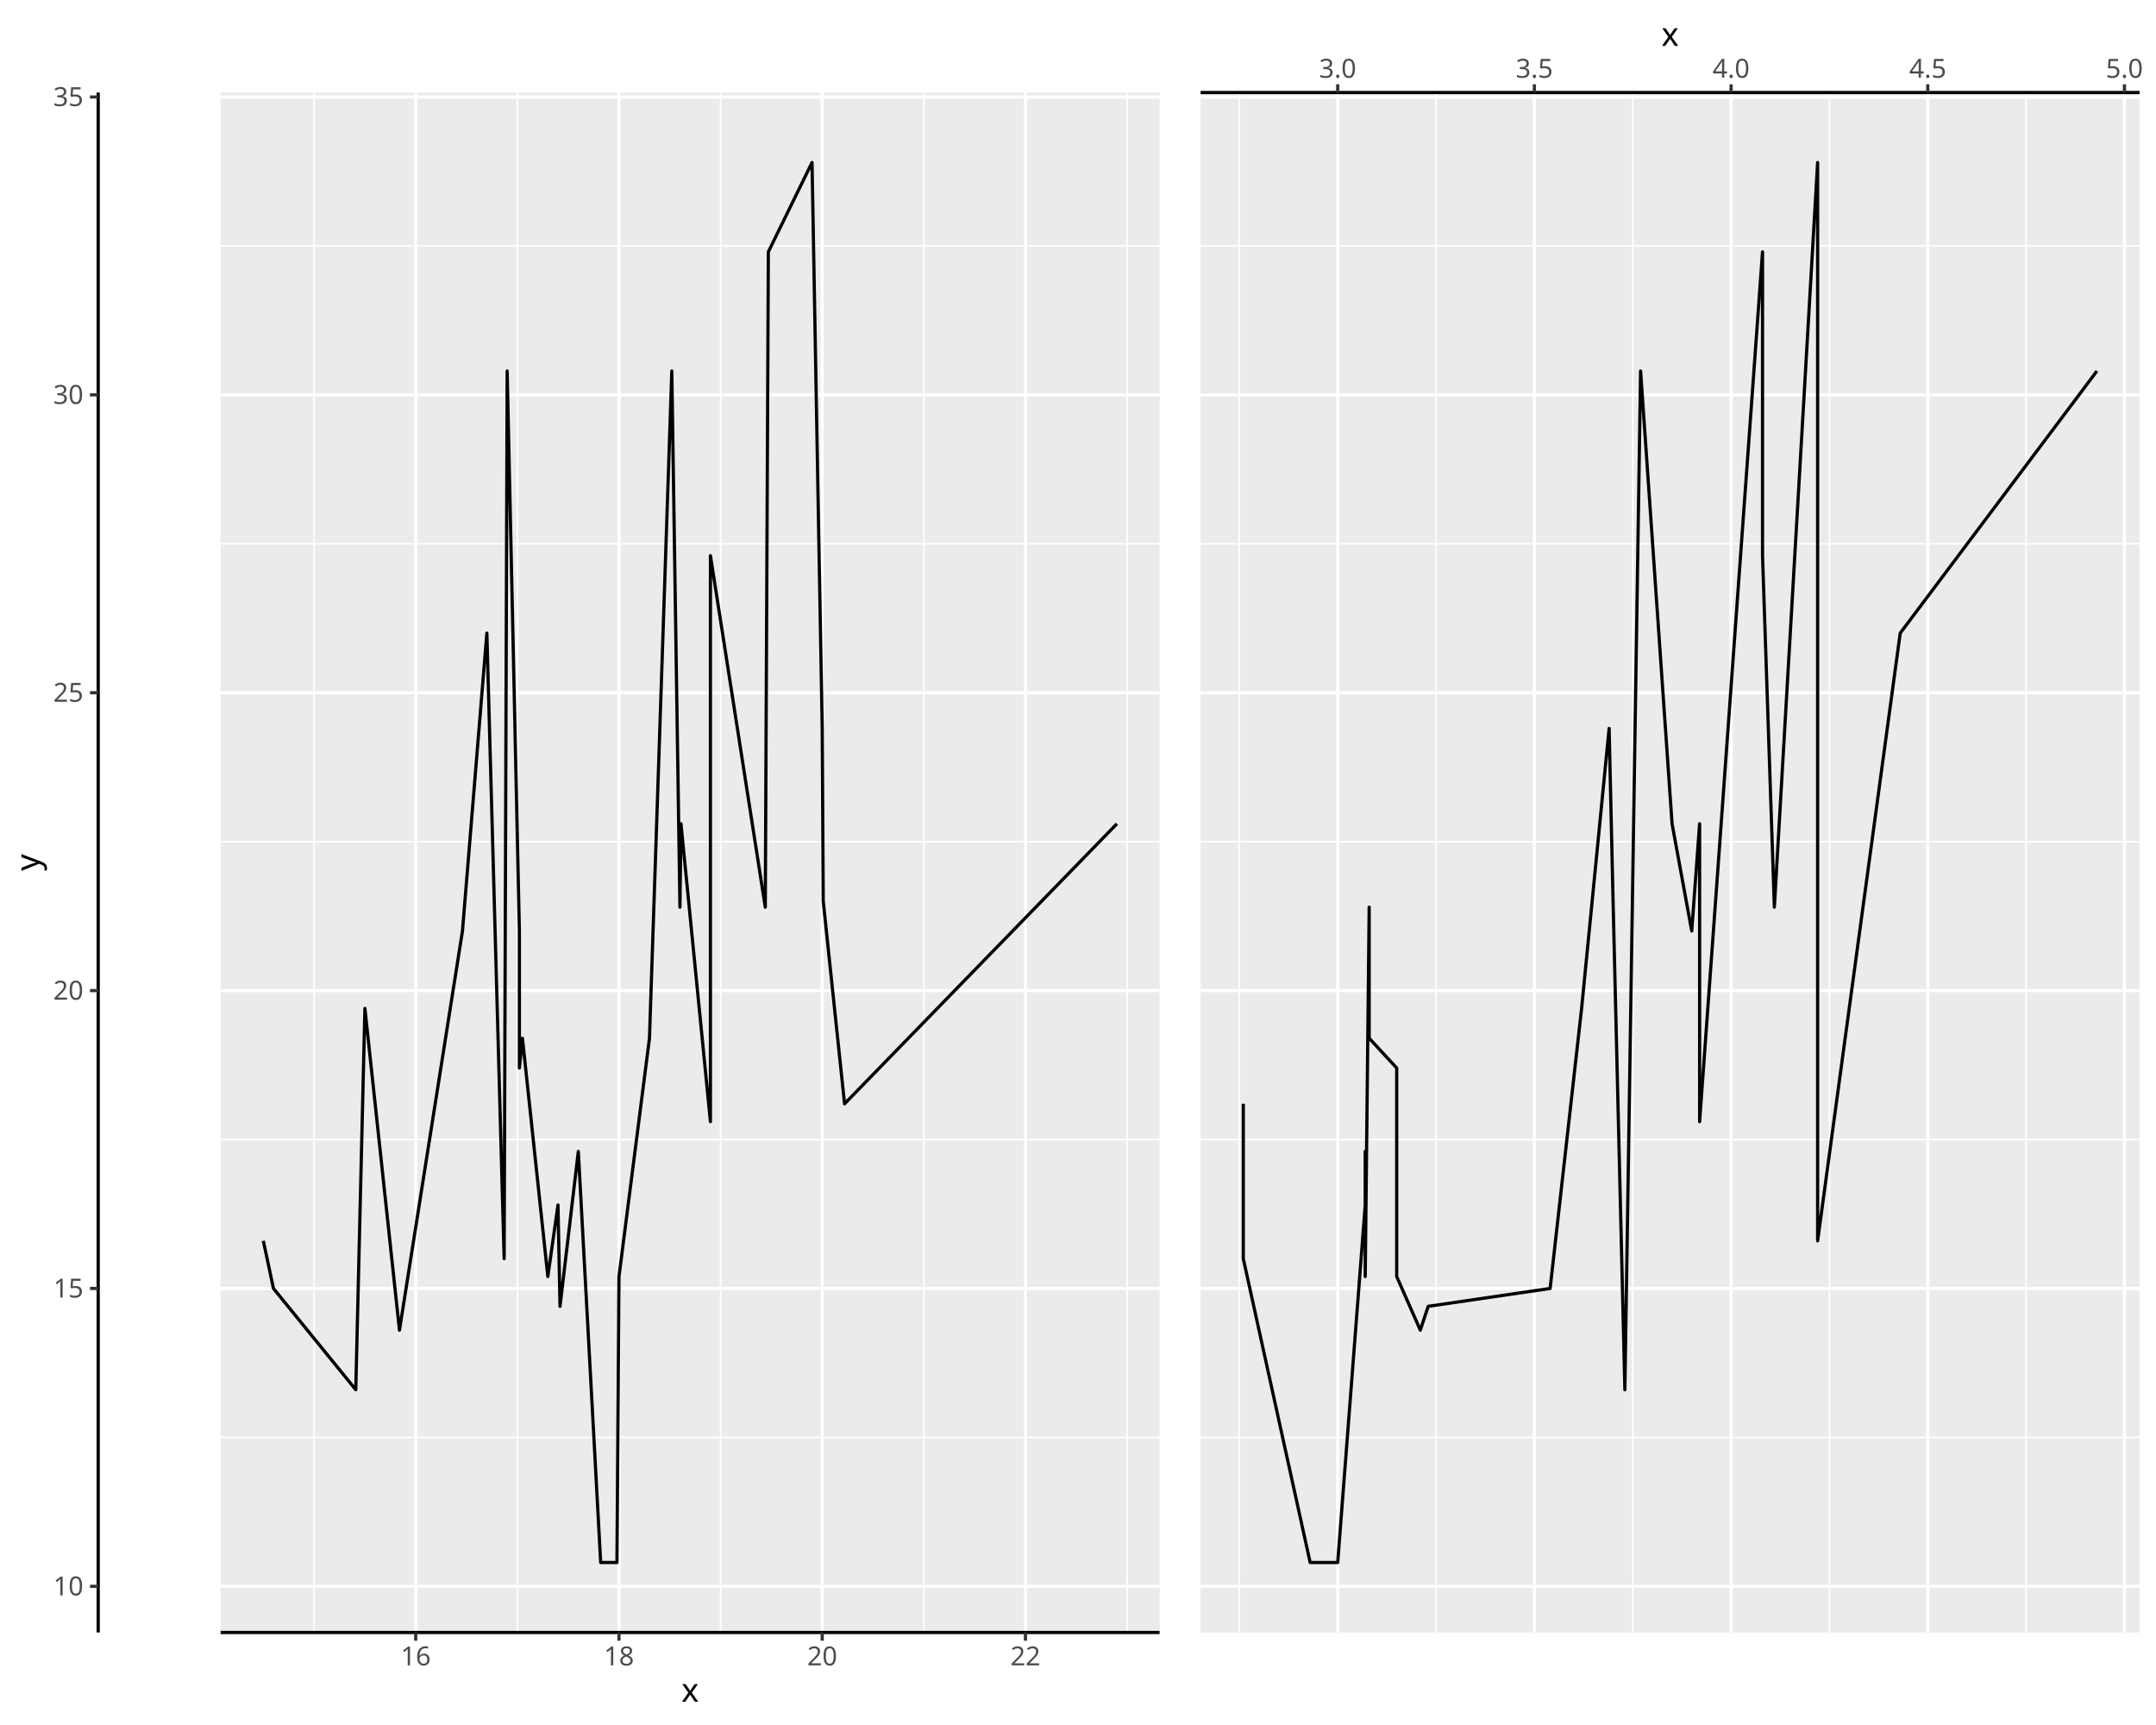
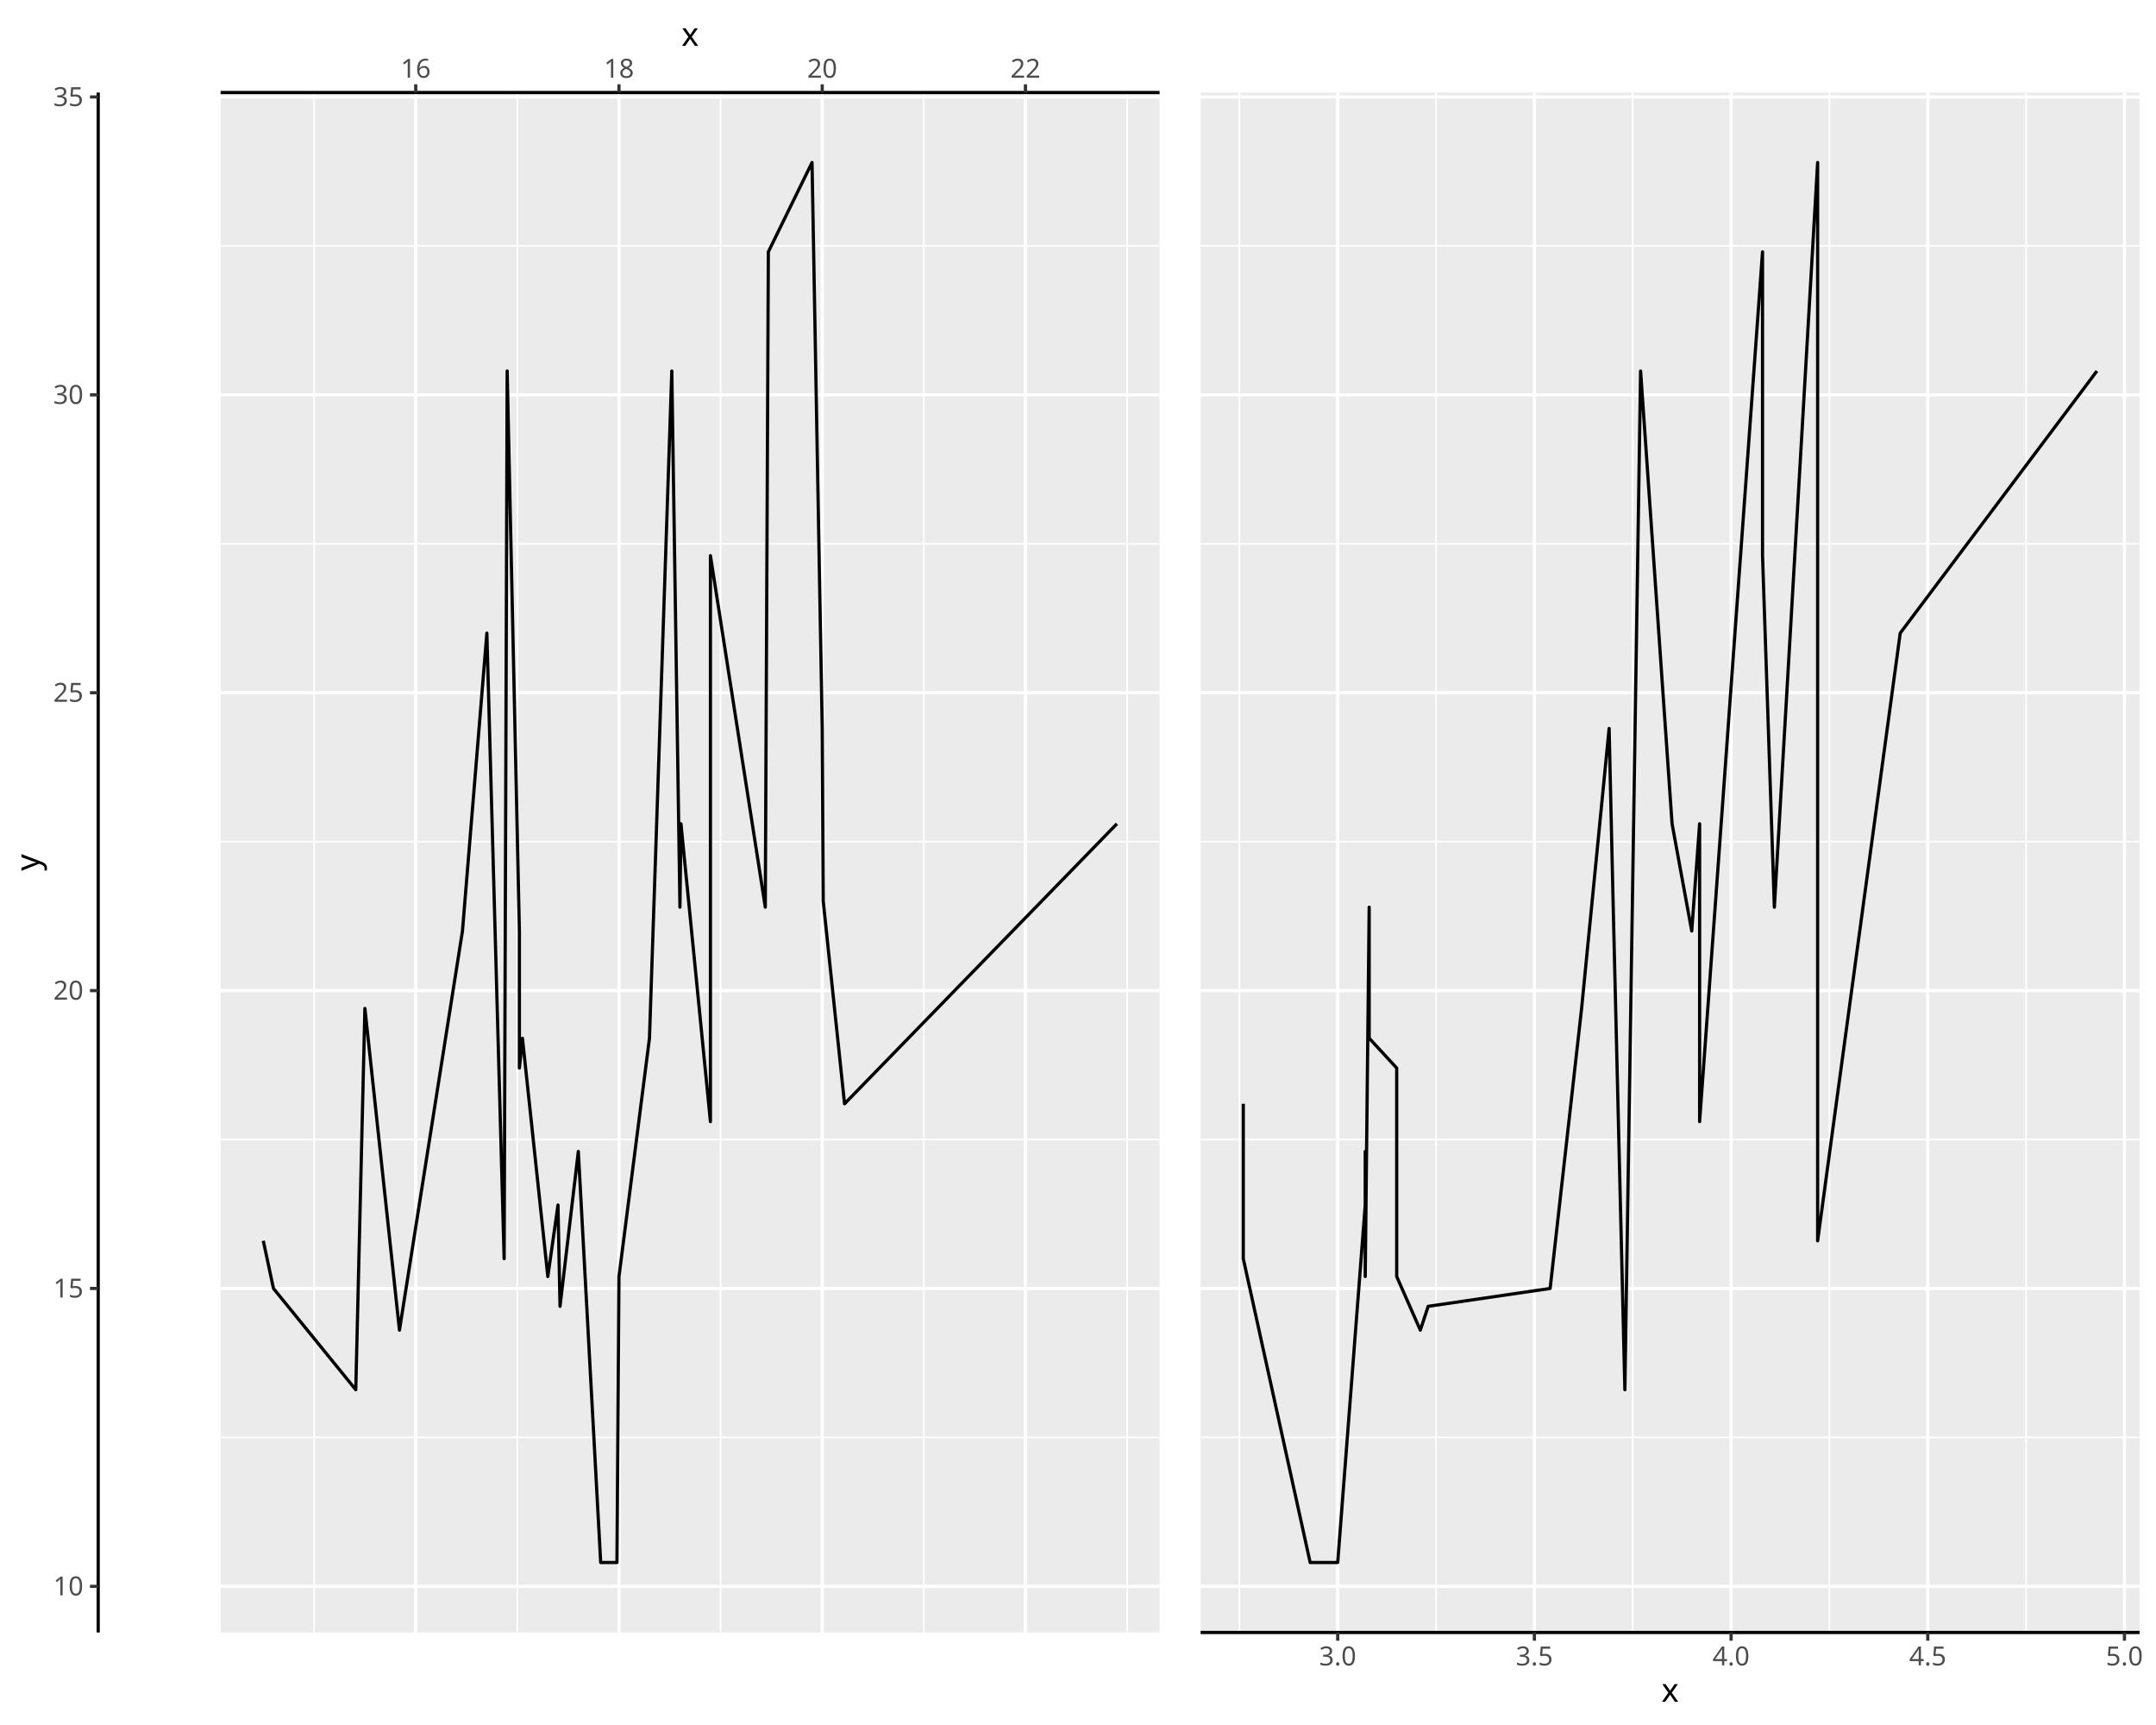
<svg xmlns="http://www.w3.org/2000/svg" class="svglite" data-engine-version="2.0" width="720.00pt" height="576.00pt" viewBox="0 0 720.00 576.00">
  <defs>
    <style type="text/css">
    .svglite line, .svglite polyline, .svglite polygon, .svglite path, .svglite rect, .svglite circle {
      fill: none;
      stroke: #000000;
      stroke-linecap: round;
      stroke-linejoin: round;
      stroke-miterlimit: 10.00;
    }
  </style>
  </defs>
  <rect width="100%" height="100%" style="stroke: none; fill: #FFFFFF;" />
  <defs>
    <clipPath id="cpMC4wMHw3MjAuMDB8MC4wMHw1NzYuMDA=">
      <rect x="0.00" y="0.00" width="720.00" height="576.00" />
    </clipPath>
  </defs>
  <g clip-path="url(#cpMC4wMHw3MjAuMDB8MC4wMHw1NzYuMDA=)">
</g>
  <defs>
    <clipPath id="cpMzkyLjczfDcyMC4wMHwwLjAwfDU3Ni4wMA==">
      <rect x="392.73" y="0.00" width="327.27" height="576.00" />
    </clipPath>
  </defs>
  <g clip-path="url(#cpMzkyLjczfDcyMC4wMHwwLjAwfDU3Ni4wMA==)">
    <rect x="392.73" y="0.00" width="327.27" height="576.00" style="stroke-width: 1.07; stroke: #FFFFFF; fill: #FFFFFF;" />
  </g>
  <g clip-path="url(#cpMC4wMHw3MjAuMDB8MC4wMHw1NzYuMDA=)">
</g>
  <defs>
    <clipPath id="cpNDAwLjk1fDcxNC41MnwzMC44OXw1NDUuMTE=">
      <rect x="400.95" y="30.89" width="313.57" height="514.22" />
    </clipPath>
  </defs>
  <g clip-path="url(#cpNDAwLjk1fDcxNC41MnwzMC44OXw1NDUuMTE=)">
    <rect x="400.95" y="30.89" width="313.57" height="514.22" style="stroke-width: 1.07; stroke: none; fill: #EBEBEB;" />
    <polyline points="400.95,479.96 714.52,479.96 " style="stroke-width: 0.53; stroke: #FFFFFF; stroke-linecap: butt;" />
    <polyline points="400.95,380.50 714.52,380.50 " style="stroke-width: 0.53; stroke: #FFFFFF; stroke-linecap: butt;" />
    <polyline points="400.95,281.04 714.52,281.04 " style="stroke-width: 0.53; stroke: #FFFFFF; stroke-linecap: butt;" />
    <polyline points="400.95,181.57 714.52,181.57 " style="stroke-width: 0.53; stroke: #FFFFFF; stroke-linecap: butt;" />
    <polyline points="400.95,82.11 714.52,82.11 " style="stroke-width: 0.53; stroke: #FFFFFF; stroke-linecap: butt;" />
    <polyline points="413.89,545.11 413.89,30.89 " style="stroke-width: 0.53; stroke: #FFFFFF; stroke-linecap: butt;" />
    <polyline points="479.57,545.11 479.57,30.89 " style="stroke-width: 0.53; stroke: #FFFFFF; stroke-linecap: butt;" />
    <polyline points="545.25,545.11 545.25,30.89 " style="stroke-width: 0.53; stroke: #FFFFFF; stroke-linecap: butt;" />
    <polyline points="610.94,545.11 610.94,30.89 " style="stroke-width: 0.53; stroke: #FFFFFF; stroke-linecap: butt;" />
    <polyline points="676.62,545.11 676.62,30.89 " style="stroke-width: 0.53; stroke: #FFFFFF; stroke-linecap: butt;" />
    <polyline points="400.95,529.70 714.52,529.70 " style="stroke-width: 1.07; stroke: #FFFFFF; stroke-linecap: butt;" />
    <polyline points="400.95,430.23 714.52,430.23 " style="stroke-width: 1.07; stroke: #FFFFFF; stroke-linecap: butt;" />
    <polyline points="400.95,330.77 714.52,330.77 " style="stroke-width: 1.07; stroke: #FFFFFF; stroke-linecap: butt;" />
    <polyline points="400.95,231.31 714.52,231.31 " style="stroke-width: 1.07; stroke: #FFFFFF; stroke-linecap: butt;" />
    <polyline points="400.95,131.84 714.52,131.84 " style="stroke-width: 1.07; stroke: #FFFFFF; stroke-linecap: butt;" />
    <polyline points="400.95,32.38 714.52,32.38 " style="stroke-width: 1.07; stroke: #FFFFFF; stroke-linecap: butt;" />
    <polyline points="446.73,545.11 446.73,30.89 " style="stroke-width: 1.07; stroke: #FFFFFF; stroke-linecap: butt;" />
    <polyline points="512.41,545.11 512.41,30.89 " style="stroke-width: 1.07; stroke: #FFFFFF; stroke-linecap: butt;" />
    <polyline points="578.10,545.11 578.10,30.89 " style="stroke-width: 1.07; stroke: #FFFFFF; stroke-linecap: butt;" />
    <polyline points="643.78,545.11 643.78,30.89 " style="stroke-width: 1.07; stroke: #FFFFFF; stroke-linecap: butt;" />
    <polyline points="709.46,545.11 709.46,30.89 " style="stroke-width: 1.07; stroke: #FFFFFF; stroke-linecap: butt;" />
    <polyline points="415.20,368.57 415.20,420.29 437.53,521.74 446.73,521.74 455.92,402.38 455.92,384.48 455.92,426.25 457.24,302.92 457.24,346.68 466.43,356.63 466.43,426.25 474.32,444.16 476.94,436.20 517.67,430.23 528.18,336.74 537.37,243.24 538.69,300.93 542.63,464.05 547.88,123.89 558.39,275.07 564.96,310.88 564.96,310.88 567.59,275.07 567.59,346.68 567.59,374.53 588.60,84.10 588.60,185.55 592.55,302.92 607.00,54.26 607.00,414.32 634.58,211.41 700.27,123.89 " style="stroke-width: 1.07; stroke-linecap: butt;" />
  </g>
  <g clip-path="url(#cpMC4wMHw3MjAuMDB8MC4wMHw1NzYuMDA=)">
-     <polyline points="400.95,30.89 714.52,30.89 " style="stroke-width: 1.07; stroke-linecap: butt;" />
-     <polyline points="446.73,28.15 446.73,30.89 " style="stroke-width: 1.07; stroke: #333333; stroke-linecap: butt;" />
-     <polyline points="512.41,28.15 512.41,30.89 " style="stroke-width: 1.07; stroke: #333333; stroke-linecap: butt;" />
-     <polyline points="578.10,28.15 578.10,30.89 " style="stroke-width: 1.07; stroke: #333333; stroke-linecap: butt;" />
-     <polyline points="643.78,28.15 643.78,30.89 " style="stroke-width: 1.07; stroke: #333333; stroke-linecap: butt;" />
-     <polyline points="709.46,28.15 709.46,30.89 " style="stroke-width: 1.07; stroke: #333333; stroke-linecap: butt;" />
-     <text x="446.73" y="25.96" text-anchor="middle" style="font-size: 8.80px; fill: #4D4D4D; font-family: sans;" textLength="12.23px" lengthAdjust="spacingAndGlyphs">3.0</text>
-     <text x="512.41" y="25.96" text-anchor="middle" style="font-size: 8.80px; fill: #4D4D4D; font-family: sans;" textLength="12.23px" lengthAdjust="spacingAndGlyphs">3.5</text>
-     <text x="578.10" y="25.96" text-anchor="middle" style="font-size: 8.80px; fill: #4D4D4D; font-family: sans;" textLength="12.23px" lengthAdjust="spacingAndGlyphs">4.0</text>
-     <text x="643.78" y="25.96" text-anchor="middle" style="font-size: 8.80px; fill: #4D4D4D; font-family: sans;" textLength="12.23px" lengthAdjust="spacingAndGlyphs">4.5</text>
-     <text x="709.46" y="25.96" text-anchor="middle" style="font-size: 8.80px; fill: #4D4D4D; font-family: sans;" textLength="12.23px" lengthAdjust="spacingAndGlyphs">5.0</text>
-     <text x="557.73" y="15.33" text-anchor="middle" style="font-size: 11.00px; font-family: sans;" textLength="5.50px" lengthAdjust="spacingAndGlyphs">x</text>
+     <polyline points="400.95,545.11 714.52,545.11 " style="stroke-width: 1.07; stroke-linecap: butt;" />
+     <polyline points="446.73,547.85 446.73,545.11 " style="stroke-width: 1.07; stroke: #333333; stroke-linecap: butt;" />
+     <polyline points="512.41,547.85 512.41,545.11 " style="stroke-width: 1.07; stroke: #333333; stroke-linecap: butt;" />
+     <polyline points="578.10,547.85 578.10,545.11 " style="stroke-width: 1.07; stroke: #333333; stroke-linecap: butt;" />
+     <polyline points="643.78,547.85 643.78,545.11 " style="stroke-width: 1.07; stroke: #333333; stroke-linecap: butt;" />
+     <polyline points="709.46,547.85 709.46,545.11 " style="stroke-width: 1.07; stroke: #333333; stroke-linecap: butt;" />
+     <text x="446.73" y="556.10" text-anchor="middle" style="font-size: 8.80px; fill: #4D4D4D; font-family: sans;" textLength="12.23px" lengthAdjust="spacingAndGlyphs">3.0</text>
+     <text x="512.41" y="556.10" text-anchor="middle" style="font-size: 8.80px; fill: #4D4D4D; font-family: sans;" textLength="12.23px" lengthAdjust="spacingAndGlyphs">3.5</text>
+     <text x="578.10" y="556.10" text-anchor="middle" style="font-size: 8.80px; fill: #4D4D4D; font-family: sans;" textLength="12.23px" lengthAdjust="spacingAndGlyphs">4.0</text>
+     <text x="643.78" y="556.10" text-anchor="middle" style="font-size: 8.80px; fill: #4D4D4D; font-family: sans;" textLength="12.23px" lengthAdjust="spacingAndGlyphs">4.5</text>
+     <text x="709.46" y="556.10" text-anchor="middle" style="font-size: 8.80px; fill: #4D4D4D; font-family: sans;" textLength="12.23px" lengthAdjust="spacingAndGlyphs">5.0</text>
+     <text x="557.73" y="568.24" text-anchor="middle" style="font-size: 11.00px; font-family: sans;" textLength="5.50px" lengthAdjust="spacingAndGlyphs">x</text>
  </g>
  <defs>
    <clipPath id="cpNjUuNDV8MzkyLjczfDAuMDB8NTc2LjAw">
      <rect x="65.45" y="0.00" width="327.27" height="576.00" />
    </clipPath>
  </defs>
  <g clip-path="url(#cpNjUuNDV8MzkyLjczfDAuMDB8NTc2LjAw)">
    <rect x="65.45" y="0.00" width="327.27" height="576.00" style="stroke-width: 1.07; stroke: #FFFFFF; fill: #FFFFFF;" />
  </g>
  <g clip-path="url(#cpMC4wMHw3MjAuMDB8MC4wMHw1NzYuMDA=)">
</g>
  <defs>
    <clipPath id="cpNzMuNjd8Mzg3LjI1fDMwLjg5fDU0NS4xMQ==">
      <rect x="73.67" y="30.89" width="313.57" height="514.22" />
    </clipPath>
  </defs>
  <g clip-path="url(#cpNzMuNjd8Mzg3LjI1fDMwLjg5fDU0NS4xMQ==)">
    <rect x="73.67" y="30.89" width="313.57" height="514.22" style="stroke-width: 1.07; stroke: none; fill: #EBEBEB;" />
    <polyline points="73.67,479.96 387.25,479.96 " style="stroke-width: 0.53; stroke: #FFFFFF; stroke-linecap: butt;" />
    <polyline points="73.67,380.50 387.25,380.50 " style="stroke-width: 0.53; stroke: #FFFFFF; stroke-linecap: butt;" />
    <polyline points="73.67,281.04 387.25,281.04 " style="stroke-width: 0.53; stroke: #FFFFFF; stroke-linecap: butt;" />
    <polyline points="73.67,181.57 387.25,181.57 " style="stroke-width: 0.53; stroke: #FFFFFF; stroke-linecap: butt;" />
    <polyline points="73.67,82.11 387.25,82.11 " style="stroke-width: 0.53; stroke: #FFFFFF; stroke-linecap: butt;" />
    <polyline points="104.90,545.11 104.90,30.89 " style="stroke-width: 0.53; stroke: #FFFFFF; stroke-linecap: butt;" />
    <polyline points="172.77,545.11 172.77,30.89 " style="stroke-width: 0.53; stroke: #FFFFFF; stroke-linecap: butt;" />
    <polyline points="240.64,545.11 240.64,30.89 " style="stroke-width: 0.53; stroke: #FFFFFF; stroke-linecap: butt;" />
    <polyline points="308.51,545.11 308.51,30.89 " style="stroke-width: 0.53; stroke: #FFFFFF; stroke-linecap: butt;" />
    <polyline points="376.39,545.11 376.39,30.89 " style="stroke-width: 0.53; stroke: #FFFFFF; stroke-linecap: butt;" />
    <polyline points="73.67,529.70 387.25,529.70 " style="stroke-width: 1.07; stroke: #FFFFFF; stroke-linecap: butt;" />
    <polyline points="73.67,430.23 387.25,430.23 " style="stroke-width: 1.07; stroke: #FFFFFF; stroke-linecap: butt;" />
    <polyline points="73.67,330.77 387.25,330.77 " style="stroke-width: 1.07; stroke: #FFFFFF; stroke-linecap: butt;" />
    <polyline points="73.67,231.31 387.25,231.31 " style="stroke-width: 1.07; stroke: #FFFFFF; stroke-linecap: butt;" />
    <polyline points="73.67,131.84 387.25,131.84 " style="stroke-width: 1.07; stroke: #FFFFFF; stroke-linecap: butt;" />
    <polyline points="73.67,32.38 387.25,32.38 " style="stroke-width: 1.07; stroke: #FFFFFF; stroke-linecap: butt;" />
    <polyline points="138.83,545.11 138.83,30.89 " style="stroke-width: 1.07; stroke: #FFFFFF; stroke-linecap: butt;" />
    <polyline points="206.71,545.11 206.71,30.89 " style="stroke-width: 1.07; stroke: #FFFFFF; stroke-linecap: butt;" />
    <polyline points="274.58,545.11 274.58,30.89 " style="stroke-width: 1.07; stroke: #FFFFFF; stroke-linecap: butt;" />
    <polyline points="342.45,545.11 342.45,30.89 " style="stroke-width: 1.07; stroke: #FFFFFF; stroke-linecap: butt;" />
    <polyline points="87.93,414.32 91.32,430.23 118.81,464.05 121.86,336.74 133.40,444.16 154.44,310.88 162.59,211.41 168.36,420.29 169.37,123.89 173.45,310.88 173.45,356.63 174.47,346.68 182.95,426.25 186.34,402.38 187.02,436.20 193.13,384.48 200.60,521.74 206.03,521.74 206.71,426.25 216.89,346.68 224.35,123.89 227.07,302.92 227.41,275.07 237.25,374.53 237.25,185.55 255.57,302.92 256.59,84.10 271.18,54.26 274.58,243.24 274.92,300.93 282.04,368.57 372.99,275.07 " style="stroke-width: 1.07; stroke-linecap: butt;" />
  </g>
  <g clip-path="url(#cpMC4wMHw3MjAuMDB8MC4wMHw1NzYuMDA=)">
-     <polyline points="73.67,545.11 387.25,545.11 " style="stroke-width: 1.07; stroke-linecap: butt;" />
-     <polyline points="138.83,547.85 138.83,545.11 " style="stroke-width: 1.07; stroke: #333333; stroke-linecap: butt;" />
-     <polyline points="206.71,547.85 206.71,545.11 " style="stroke-width: 1.07; stroke: #333333; stroke-linecap: butt;" />
-     <polyline points="274.58,547.85 274.58,545.11 " style="stroke-width: 1.07; stroke: #333333; stroke-linecap: butt;" />
-     <polyline points="342.45,547.85 342.45,545.11 " style="stroke-width: 1.07; stroke: #333333; stroke-linecap: butt;" />
-     <text x="138.83" y="556.10" text-anchor="middle" style="font-size: 8.80px; fill: #4D4D4D; font-family: sans;" textLength="9.79px" lengthAdjust="spacingAndGlyphs">16</text>
-     <text x="206.71" y="556.10" text-anchor="middle" style="font-size: 8.80px; fill: #4D4D4D; font-family: sans;" textLength="9.79px" lengthAdjust="spacingAndGlyphs">18</text>
-     <text x="274.58" y="556.10" text-anchor="middle" style="font-size: 8.80px; fill: #4D4D4D; font-family: sans;" textLength="9.79px" lengthAdjust="spacingAndGlyphs">20</text>
-     <text x="342.45" y="556.10" text-anchor="middle" style="font-size: 8.80px; fill: #4D4D4D; font-family: sans;" textLength="9.79px" lengthAdjust="spacingAndGlyphs">22</text>
-     <text x="230.46" y="568.24" text-anchor="middle" style="font-size: 11.00px; font-family: sans;" textLength="5.50px" lengthAdjust="spacingAndGlyphs">x</text>
+     <polyline points="73.67,30.89 387.25,30.89 " style="stroke-width: 1.07; stroke-linecap: butt;" />
+     <polyline points="138.83,28.15 138.83,30.89 " style="stroke-width: 1.07; stroke: #333333; stroke-linecap: butt;" />
+     <polyline points="206.71,28.15 206.71,30.89 " style="stroke-width: 1.07; stroke: #333333; stroke-linecap: butt;" />
+     <polyline points="274.58,28.15 274.58,30.89 " style="stroke-width: 1.07; stroke: #333333; stroke-linecap: butt;" />
+     <polyline points="342.45,28.15 342.45,30.89 " style="stroke-width: 1.07; stroke: #333333; stroke-linecap: butt;" />
+     <text x="138.83" y="25.96" text-anchor="middle" style="font-size: 8.80px; fill: #4D4D4D; font-family: sans;" textLength="9.79px" lengthAdjust="spacingAndGlyphs">16</text>
+     <text x="206.71" y="25.96" text-anchor="middle" style="font-size: 8.80px; fill: #4D4D4D; font-family: sans;" textLength="9.79px" lengthAdjust="spacingAndGlyphs">18</text>
+     <text x="274.58" y="25.96" text-anchor="middle" style="font-size: 8.80px; fill: #4D4D4D; font-family: sans;" textLength="9.79px" lengthAdjust="spacingAndGlyphs">20</text>
+     <text x="342.45" y="25.96" text-anchor="middle" style="font-size: 8.80px; fill: #4D4D4D; font-family: sans;" textLength="9.79px" lengthAdjust="spacingAndGlyphs">22</text>
+     <text x="230.46" y="15.33" text-anchor="middle" style="font-size: 11.00px; font-family: sans;" textLength="5.50px" lengthAdjust="spacingAndGlyphs">x</text>
    <polyline points="32.79,545.11 32.79,30.89 " style="stroke-width: 1.07; stroke-linecap: butt;" />
    <text x="27.86" y="532.72" text-anchor="end" style="font-size: 8.80px; fill: #4D4D4D; font-family: sans;" textLength="9.79px" lengthAdjust="spacingAndGlyphs">10</text>
    <text x="27.86" y="433.26" text-anchor="end" style="font-size: 8.80px; fill: #4D4D4D; font-family: sans;" textLength="9.79px" lengthAdjust="spacingAndGlyphs">15</text>
    <text x="27.86" y="333.80" text-anchor="end" style="font-size: 8.80px; fill: #4D4D4D; font-family: sans;" textLength="9.79px" lengthAdjust="spacingAndGlyphs">20</text>
    <text x="27.86" y="234.33" text-anchor="end" style="font-size: 8.80px; fill: #4D4D4D; font-family: sans;" textLength="9.79px" lengthAdjust="spacingAndGlyphs">25</text>
    <text x="27.86" y="134.87" text-anchor="end" style="font-size: 8.80px; fill: #4D4D4D; font-family: sans;" textLength="9.79px" lengthAdjust="spacingAndGlyphs">30</text>
    <text x="27.86" y="35.41" text-anchor="end" style="font-size: 8.80px; fill: #4D4D4D; font-family: sans;" textLength="9.79px" lengthAdjust="spacingAndGlyphs">35</text>
    <polyline points="30.05,529.70 32.79,529.70 " style="stroke-width: 1.07; stroke: #333333; stroke-linecap: butt;" />
    <polyline points="30.05,430.23 32.79,430.23 " style="stroke-width: 1.07; stroke: #333333; stroke-linecap: butt;" />
    <polyline points="30.05,330.77 32.79,330.77 " style="stroke-width: 1.07; stroke: #333333; stroke-linecap: butt;" />
    <polyline points="30.05,231.31 32.79,231.31 " style="stroke-width: 1.07; stroke: #333333; stroke-linecap: butt;" />
    <polyline points="30.05,131.84 32.79,131.84 " style="stroke-width: 1.07; stroke: #333333; stroke-linecap: butt;" />
    <polyline points="30.05,32.38 32.79,32.38 " style="stroke-width: 1.07; stroke: #333333; stroke-linecap: butt;" />
    <text transform="translate(13.05,288.00) rotate(-90)" text-anchor="middle" style="font-size: 11.00px; font-family: sans;" textLength="5.50px" lengthAdjust="spacingAndGlyphs">y</text>
  </g>
</svg>
